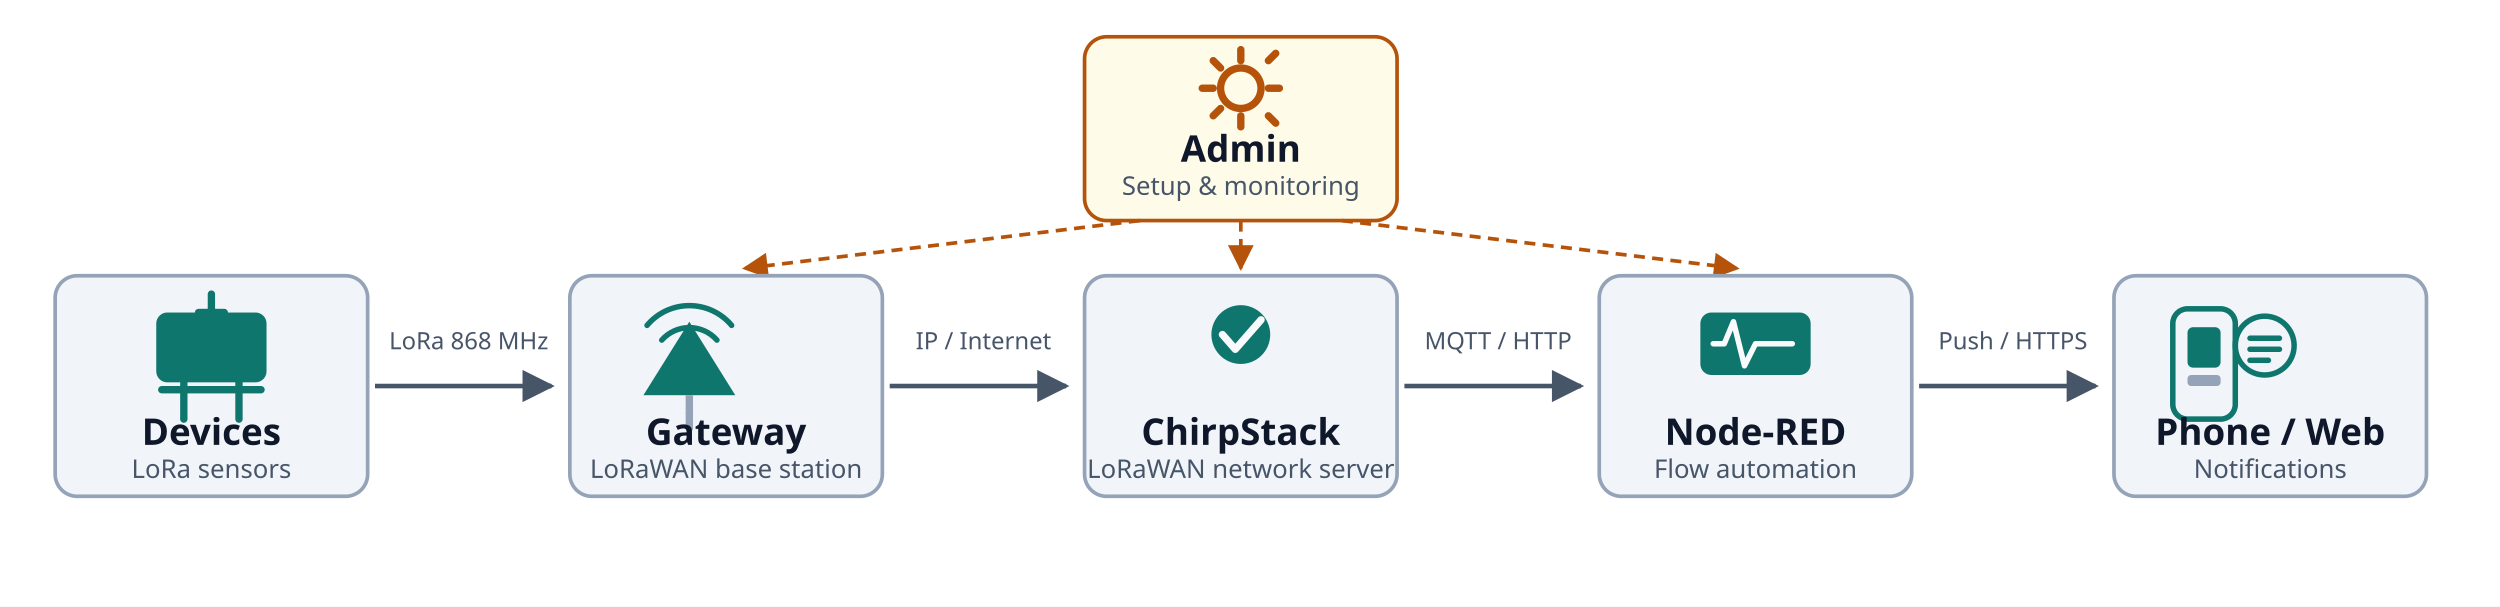
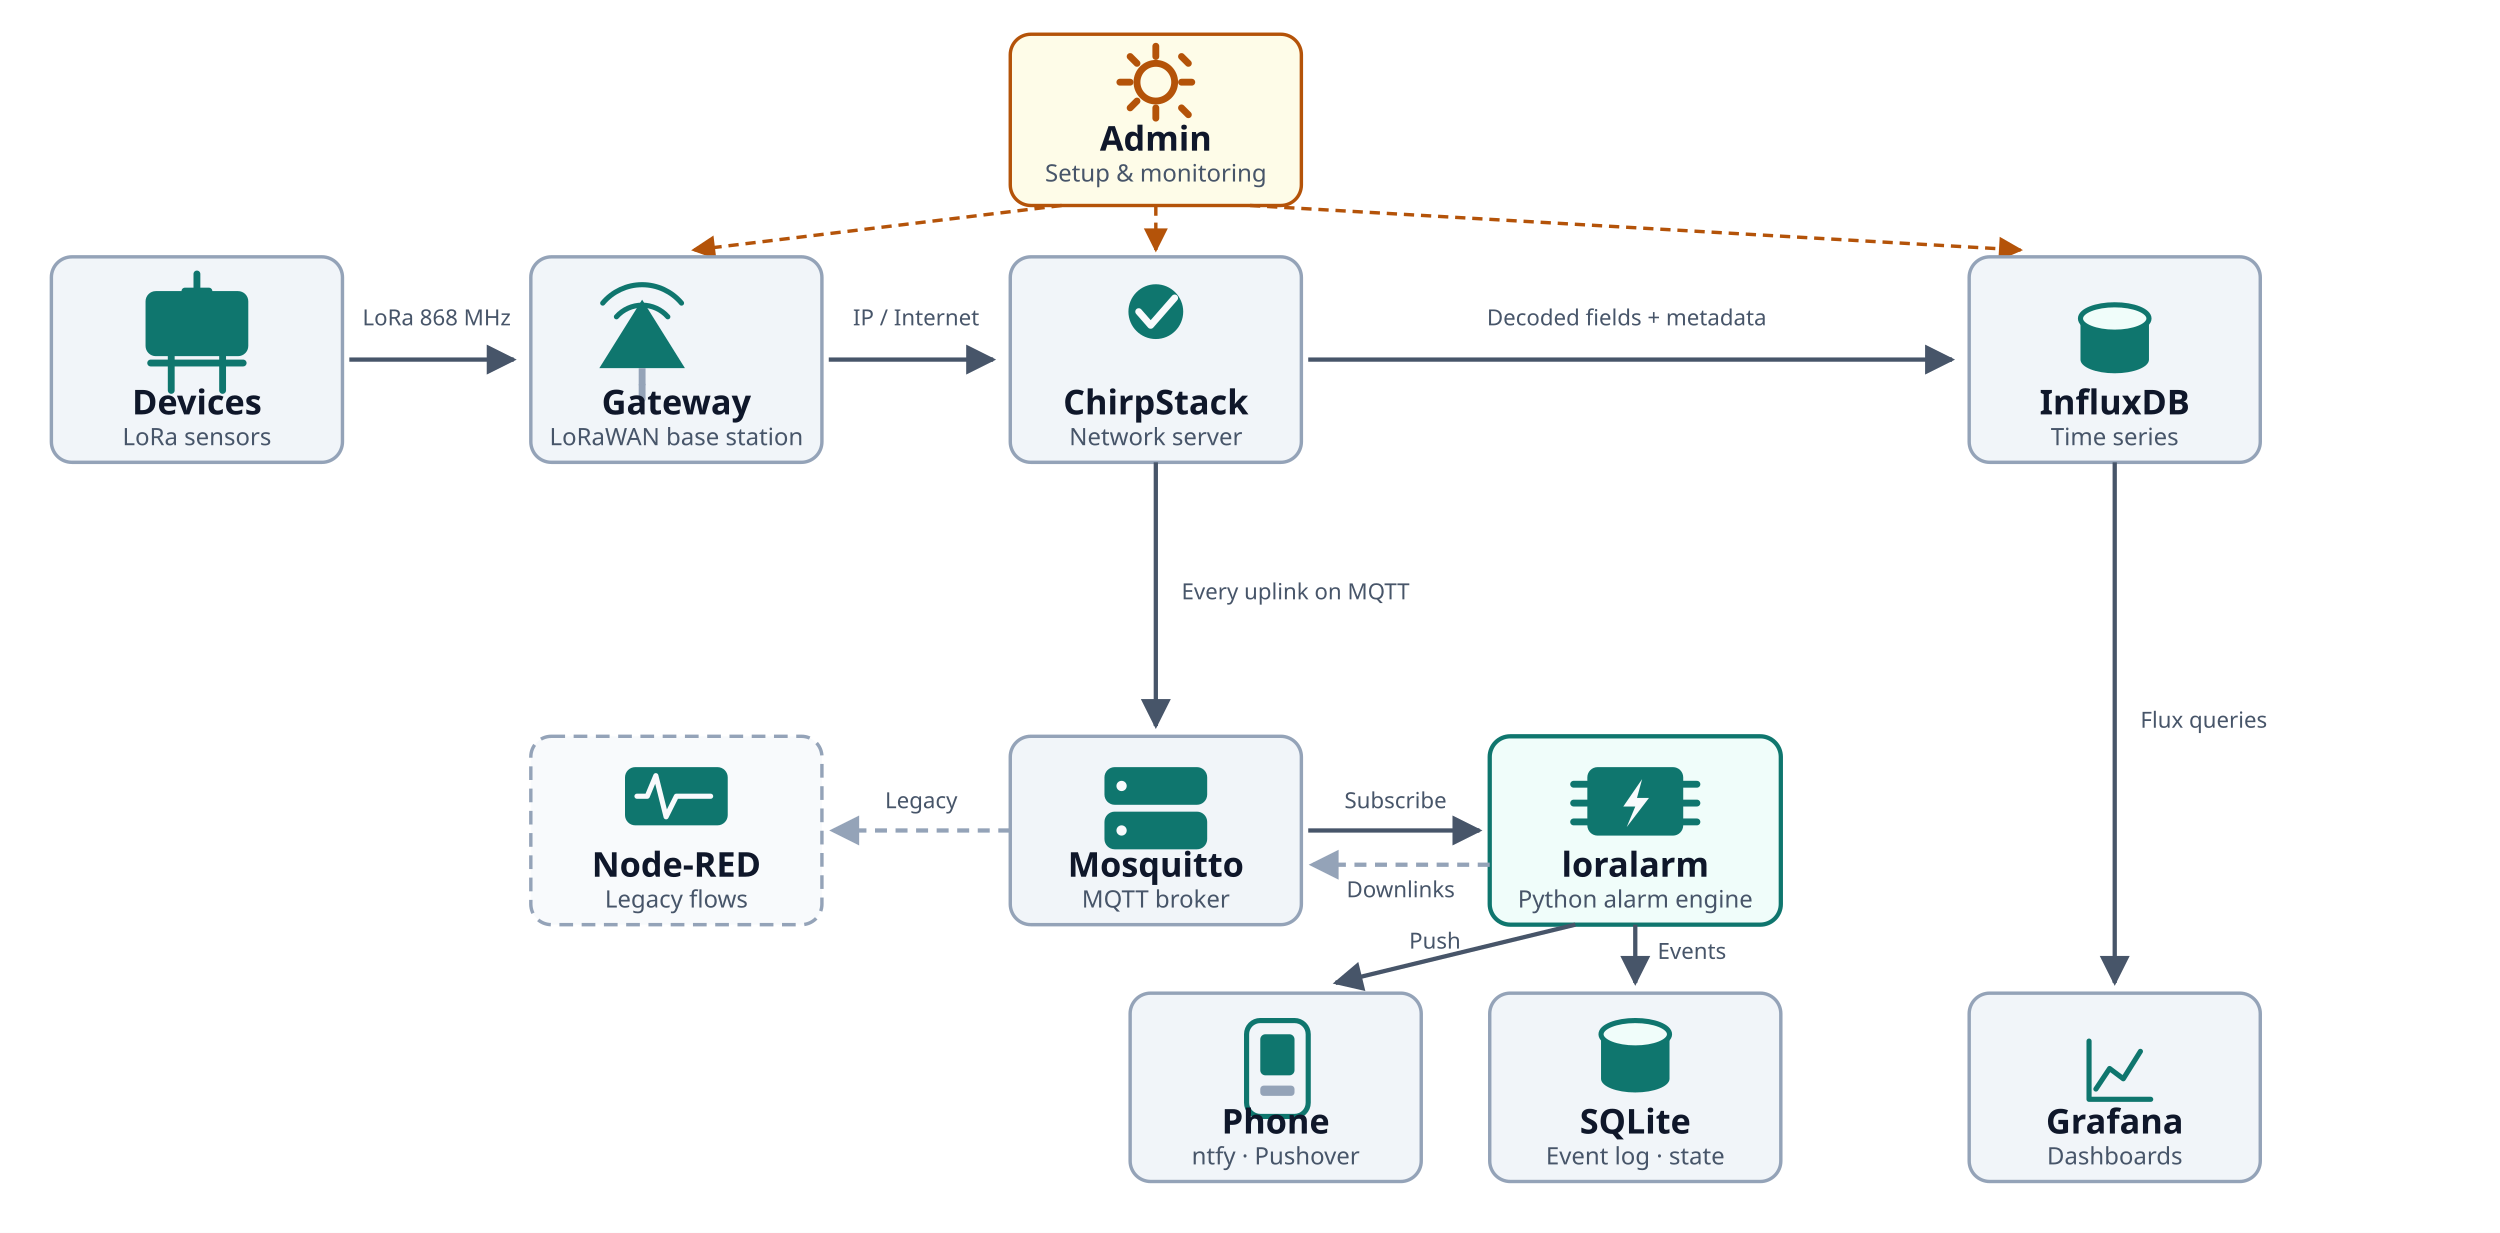
- <svg xmlns="http://www.w3.org/2000/svg" width="1360" height="330" viewBox="0 0 1360 330" role="img" aria-labelledby="title desc">
+ <svg xmlns="http://www.w3.org/2000/svg" width="1460" height="720" viewBox="0 0 1460 720" role="img" aria-labelledby="title desc">
  <defs>
    <marker id="arrow" viewBox="0 0 10 10" refX="9" refY="5" markerWidth="7" markerHeight="7" orient="auto-start-reverse">
      <path d="M 0 0 L 10 5 L 0 10 z" fill="#475569" />
    </marker>
    <marker id="arrowAdmin" viewBox="0 0 10 10" refX="9" refY="5" markerWidth="7" markerHeight="7" orient="auto-start-reverse">
      <path d="M 0 0 L 10 5 L 0 10 z" fill="#b45309" />
    </marker>
+     <marker id="arrowLegacy" viewBox="0 0 10 10" refX="9" refY="5" markerWidth="7" markerHeight="7" orient="auto-start-reverse">
+       <path d="M 0 0 L 10 5 L 0 10 z" fill="#94a3b8" />
+     </marker>
    <style>
      .box { fill: #f1f5f9; stroke: #94a3b8; stroke-width: 2; rx: 12; }
+       .core { fill: #f0fdfa; stroke: #0f766e; stroke-width: 2.5; rx: 12; }
+       .legacy { fill: #f8fafc; stroke: #94a3b8; stroke-width: 2; stroke-dasharray: 8 5; rx: 12; }
      .admin { fill: #fefce8; stroke: #b45309; stroke-width: 2; rx: 12; }
      .icon { fill: #0f766e; }
      .name { font: bold 20px sans-serif; fill: #0f172a; }
      .sub  { font: 14px sans-serif; fill: #475569; }
      .link { font: 13px sans-serif; fill: #475569; }
    </style>
  </defs>
-   <rect x="0" y="0" width="1360" height="330" fill="#ffffff" />
+   <rect x="0" y="0" width="1460" height="720" fill="#ffffff" />
  <g>
    <rect x="590" y="20" width="170" height="100" rx="12" class="admin" />
    <circle cx="675" cy="48" r="11" fill="none" stroke="#b45309" stroke-width="4" />
-     <path d="M 675 33 v -6 M 675 69 v -6 M 660 48 h -6 M 696 48 h -6 M 664 37 l -4 -4 M 690 63 l 4 4 M 664 59 l -4 4 M 690 33 l 4 -4" stroke="#b45309" stroke-width="4" stroke-linecap="round" />
+     <path d="M 675 33 v -6 M 675 69 v -6 M 660 48 h -6 M 696 48 h -6 M 664 37 l -4 -4 M 690 63 l 4 4 M 664 59 l -4 4 M 690 33 l 4 4" stroke="#b45309" stroke-width="4" stroke-linecap="round" />
    <text x="675" y="88" class="name" text-anchor="middle">Admin</text>
    <text x="675" y="106" class="sub" text-anchor="middle">Setup &amp; monitoring</text>
  </g>
  <g stroke="#b45309" stroke-width="2" stroke-dasharray="6 4" fill="none" marker-end="url(#arrowAdmin)">
    <line x1="620" y1="120" x2="405" y2="146" />
    <line x1="675" y1="120" x2="675" y2="146" />
-     <line x1="730" y1="120" x2="945" y2="146" />
+     <line x1="730" y1="120" x2="1180" y2="146" />
  </g>
  <g>
    <rect x="30" y="150" width="170" height="120" rx="12" class="box" />
    <rect x="85" y="170" width="60" height="38" rx="6" class="icon" />
    <path d="M 100 208 v 20 M 130 208 v 20 M 88 212 h 54 M 115 160 v 10 M 108 170 h 14" stroke="#0f766e" stroke-width="4" stroke-linecap="round" fill="none" />
    <text x="115" y="242" class="name" text-anchor="middle">Devices</text>
    <text x="115" y="260" class="sub" text-anchor="middle">LoRa sensors</text>
  </g>
  <g>
    <rect x="310" y="150" width="170" height="120" rx="12" class="box" />
    <path d="M 375 175 l -25 40 h 50 z" class="icon" />
    <rect x="373" y="215" width="4" height="10" fill="#94a3b8" />
    <path d="M 375 225 v 8" stroke="#94a3b8" stroke-width="4" stroke-linecap="round" />
    <path d="M 360 185 a 20 20 0 0 1 30 0 M 352 177 a 30 30 0 0 1 46 0" stroke="#0f766e" stroke-width="3" fill="none" stroke-linecap="round" />
    <text x="395" y="242" class="name" text-anchor="middle">Gateway</text>
    <text x="395" y="260" class="sub" text-anchor="middle">LoRaWAN base station</text>
  </g>
  <g>
    <rect x="590" y="150" width="170" height="120" rx="12" class="box" />
    <circle cx="675" cy="182" r="16" class="icon" />
    <path d="M 665 182 l 7 8 l 14 -16" stroke="#f8fafc" stroke-width="4" fill="none" stroke-linecap="round" stroke-linejoin="round" />
    <text x="675" y="242" class="name" text-anchor="middle">ChirpStack</text>
-     <text x="675" y="260" class="sub" text-anchor="middle">LoRaWAN network server</text>
-   </g>
-   <g>
-     <rect x="870" y="150" width="170" height="120" rx="12" class="box" />
-     <rect x="925" y="170" width="60" height="34" rx="6" class="icon" />
-     <path d="M 932 187 l 6 0 l 5 -12 l 6 24 l 6 -12 h 20" stroke="#f8fafc" stroke-width="3" fill="none" stroke-linecap="round" stroke-linejoin="round" />
-     <text x="955" y="242" class="name" text-anchor="middle">Node-RED</text>
-     <text x="955" y="260" class="sub" text-anchor="middle">Flow automation</text>
+     <text x="675" y="260" class="sub" text-anchor="middle">Network server</text>
  </g>
  <g>
    <rect x="1150" y="150" width="170" height="120" rx="12" class="box" />
-     <rect x="1182" y="168" width="34" height="60" rx="8" fill="none" stroke="#0f766e" stroke-width="3" />
-     <rect x="1190" y="178" width="18" height="22" rx="3" class="icon" />
-     <rect x="1190" y="204" width="18" height="6" rx="2" fill="#94a3b8" />
-     <circle cx="1232" cy="188" r="16" fill="none" stroke="#0f766e" stroke-width="3" />
-     <path d="M 1224 184 h 16 M 1224 190 h 16 M 1224 196 h 10" stroke="#0f766e" stroke-width="3" stroke-linecap="round" />
-     <text x="1235" y="242" class="name" text-anchor="middle">Phone / Web</text>
-     <text x="1235" y="260" class="sub" text-anchor="middle">Notifications</text>
+     <path d="M 1215 186 v 24 a 20 8 0 0 0 40 0 v -24" class="icon" />
+     <ellipse cx="1235" cy="186" rx="20" ry="8" fill="#f0fdfa" stroke="#0f766e" stroke-width="3" />
+     <text x="1235" y="242" class="name" text-anchor="middle">InfluxDB</text>
+     <text x="1235" y="260" class="sub" text-anchor="middle">Time series</text>
+   </g>
+   <g>
+     <rect x="590" y="430" width="170" height="110" rx="12" class="box" />
+     <rect x="645" y="448" width="60" height="22" rx="6" class="icon" />
+     <rect x="645" y="474" width="60" height="22" rx="6" class="icon" />
+     <circle cx="655" cy="459" r="3" fill="#f8fafc" />
+     <circle cx="655" cy="485" r="3" fill="#f8fafc" />
+     <text x="675" y="512" class="name" text-anchor="middle">Mosquitto</text>
+     <text x="675" y="530" class="sub" text-anchor="middle">MQTT broker</text>
+   </g>
+   <g>
+     <rect x="310" y="430" width="170" height="110" rx="12" class="legacy" />
+     <rect x="365" y="448" width="60" height="34" rx="6" class="icon" />
+     <path d="M 372 465 l 6 0 l 5 -12 l 6 24 l 6 -12 h 20" stroke="#f8fafc" stroke-width="3" fill="none" stroke-linecap="round" stroke-linejoin="round" />
+     <text x="395" y="512" class="name" text-anchor="middle">Node-RED</text>
+     <text x="395" y="530" class="sub" text-anchor="middle">Legacy flows</text>
+   </g>
+   <g>
+     <rect x="870" y="430" width="170" height="110" rx="12" class="core" />
+     <path d="M 919 458 h 8 M 919 469 h 8 M 919 480 h 8 M 983 458 h 8 M 983 469 h 8 M 983 480 h 8" stroke="#0f766e" stroke-width="4" stroke-linecap="round" />
+     <rect x="927" y="448" width="56" height="40" rx="6" class="icon" />
+     <path d="M 959 455 L 948 471 L 955 471 L 950 483 L 963 466 L 956 466 Z" fill="#f8fafc" />
+     <text x="955" y="512" class="name" text-anchor="middle">loralarm</text>
+     <text x="955" y="530" class="sub" text-anchor="middle">Python alarm engine</text>
+   </g>
+   <g>
+     <rect x="660" y="580" width="170" height="110" rx="12" class="box" />
+     <rect x="728" y="596" width="36" height="56" rx="8" fill="none" stroke="#0f766e" stroke-width="3" />
+     <rect x="736" y="604" width="20" height="24" rx="3" class="icon" />
+     <rect x="736" y="634" width="20" height="6" rx="2" fill="#94a3b8" />
+     <text x="745" y="662" class="name" text-anchor="middle">Phone</text>
+     <text x="745" y="680" class="sub" text-anchor="middle">ntfy · Pushover</text>
+   </g>
+   <g>
+     <rect x="870" y="580" width="170" height="110" rx="12" class="box" />
+     <path d="M 935 604 v 26 a 20 8 0 0 0 40 0 v -26" class="icon" />
+     <ellipse cx="955" cy="604" rx="20" ry="8" fill="#f0fdfa" stroke="#0f766e" stroke-width="3" />
+     <text x="955" y="662" class="name" text-anchor="middle">SQLite</text>
+     <text x="955" y="680" class="sub" text-anchor="middle">Event log · state</text>
+   </g>
+   <g>
+     <rect x="1150" y="580" width="170" height="110" rx="12" class="box" />
+     <path d="M 1220 608 v 34 h 36" stroke="#0f766e" stroke-width="3" fill="none" stroke-linecap="round" stroke-linejoin="round" />
+     <path d="M 1224 636 l 8 -12 l 8 6 l 10 -16" stroke="#0f766e" stroke-width="3" fill="none" stroke-linecap="round" stroke-linejoin="round" />
+     <text x="1235" y="662" class="name" text-anchor="middle">Grafana</text>
+     <text x="1235" y="680" class="sub" text-anchor="middle">Dashboards</text>
  </g>
  <g stroke="#475569" stroke-width="2.5" fill="none" marker-end="url(#arrow)">
    <line x1="204" y1="210" x2="300" y2="210" />
    <line x1="484" y1="210" x2="580" y2="210" />
-     <line x1="764" y1="210" x2="860" y2="210" />
-     <line x1="1044" y1="210" x2="1140" y2="210" />
+     <line x1="764" y1="210" x2="1140" y2="210" />
+     <line x1="675" y1="270" x2="675" y2="424" />
+     <line x1="764" y1="485" x2="864" y2="485" />
+     <line x1="920" y1="540" x2="780" y2="574" />
+     <line x1="955" y1="540" x2="955" y2="574" />
+     <line x1="1235" y1="270" x2="1235" y2="574" />
+   </g>
+   <g stroke="#94a3b8" stroke-width="2.5" stroke-dasharray="7 5" fill="none" marker-end="url(#arrowLegacy)">
+     <line x1="590" y1="485" x2="486" y2="485" />
+     <line x1="870" y1="505" x2="766" y2="505" />
  </g>
  <g class="link" text-anchor="middle">
    <text x="255" y="190">LoRa 868 MHz</text>
    <text x="535" y="190">IP / Internet</text>
-     <text x="815" y="190">MQTT / HTTP</text>
-     <text x="1095" y="190">Push / HTTPS</text>
+     <text x="950" y="190">Decoded fields + metadata</text>
+     <text x="815" y="472">Subscribe</text>
+     <text x="838" y="554">Push</text>
+     <text x="538" y="472">Legacy</text>
+   </g>
+   <g class="link" text-anchor="start">
+     <text x="690" y="350">Every uplink on MQTT</text>
+     <text x="968" y="560">Events</text>
+     <text x="1250" y="425">Flux queries</text>
+   </g>
+   <g class="link" text-anchor="middle">
+     <text x="818" y="524">Downlinks</text>
  </g>
</svg>
